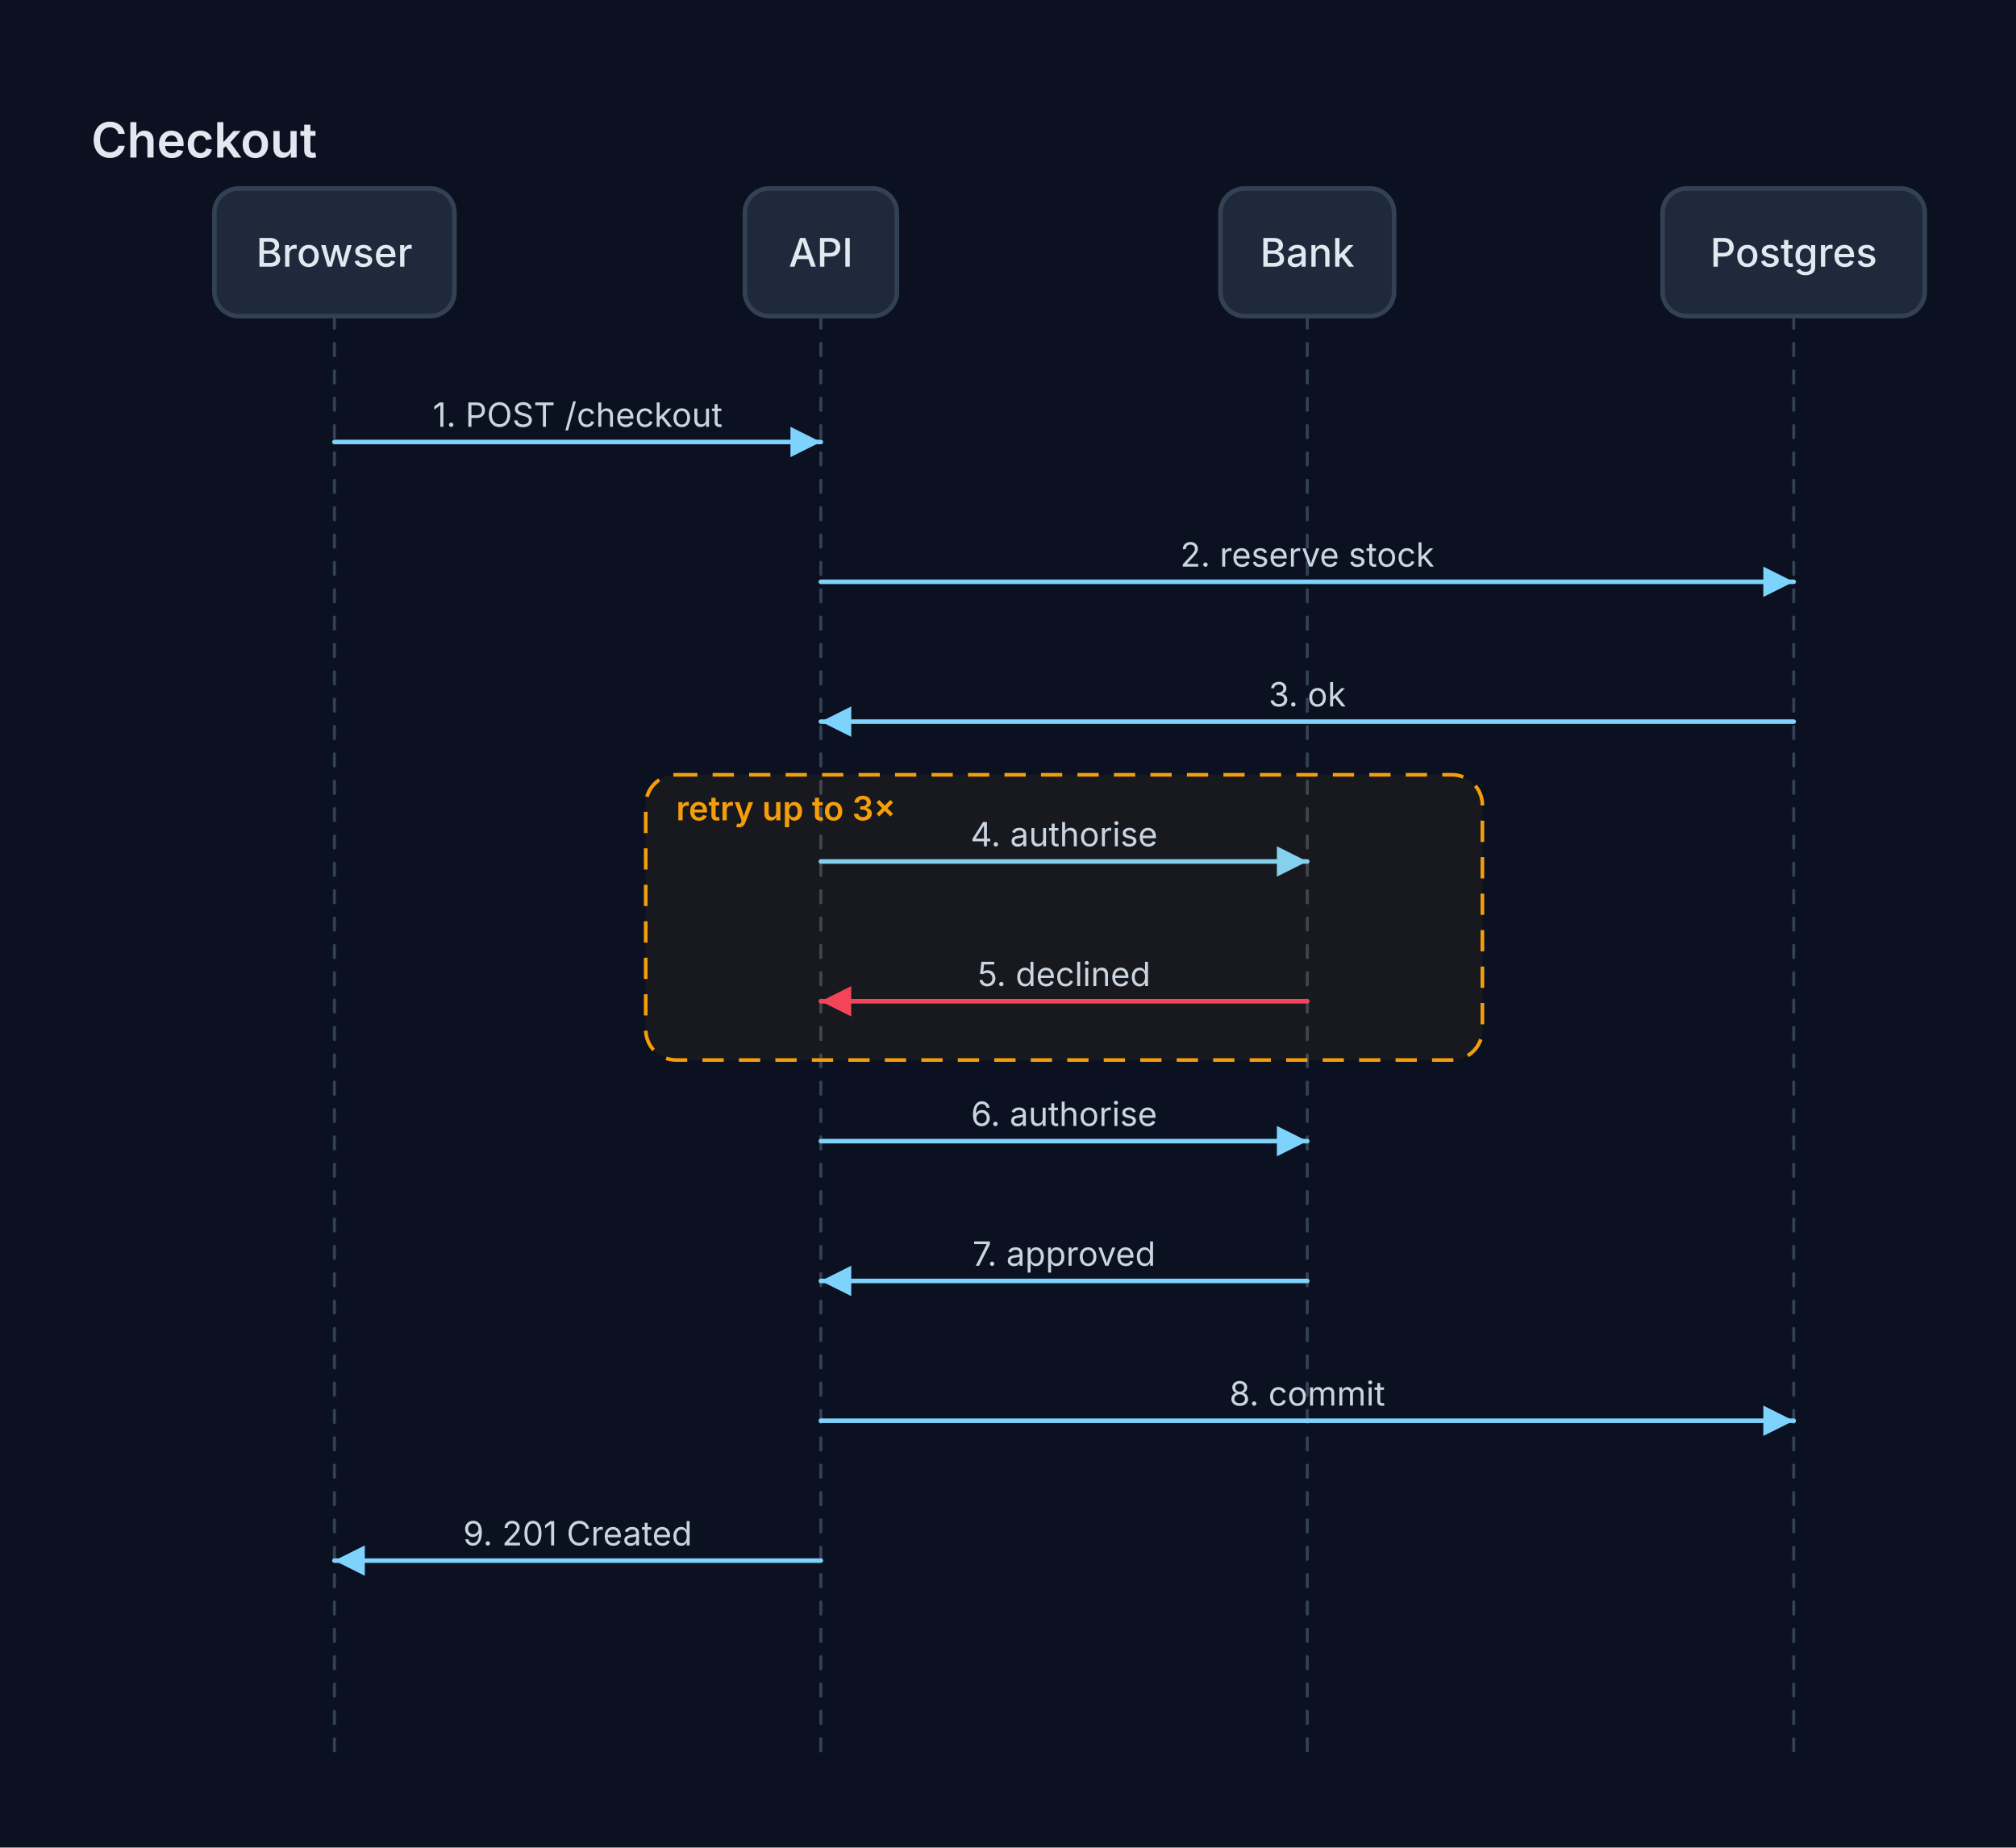
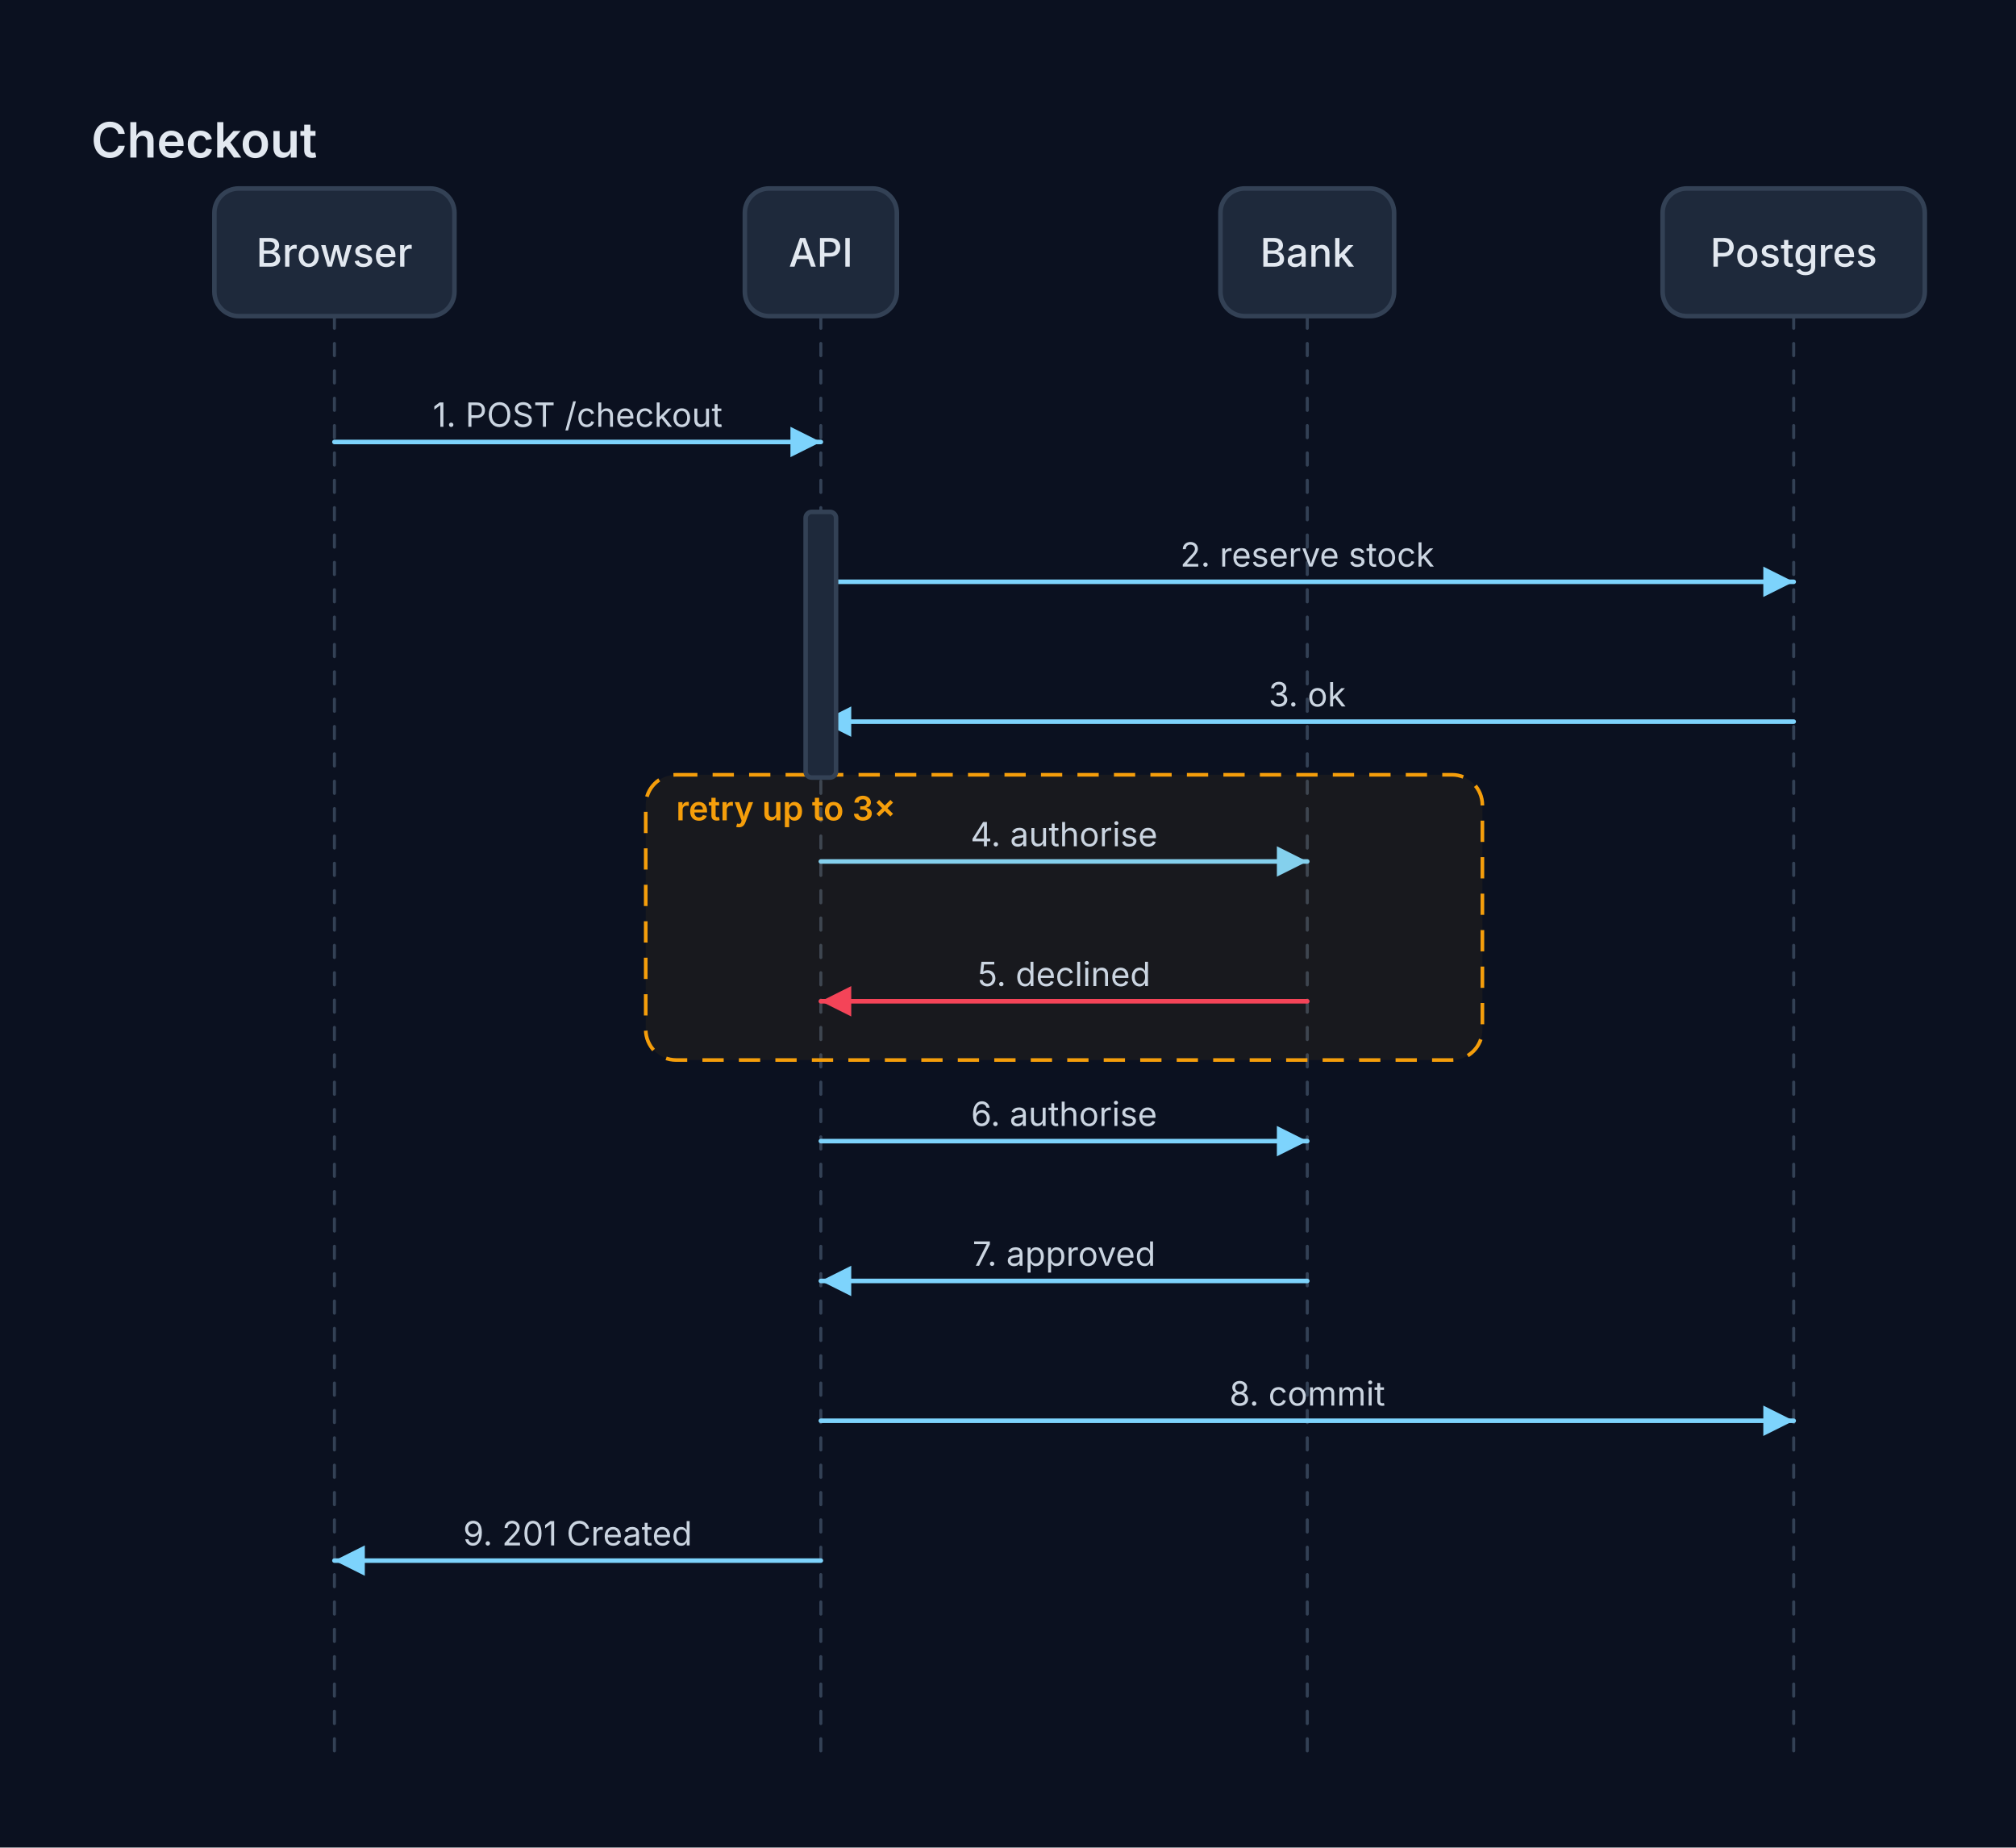
<svg xmlns="http://www.w3.org/2000/svg" width="663.12" height="607.8" viewBox="0 0 663.12 607.8">
  <defs>
    <marker id="h-solid-_7dd3fc" markerUnits="userSpaceOnUse" markerWidth="11" markerHeight="11" refX="10" refY="5" orient="auto-start-reverse">
      <path d="M0,0 L10,5 L0,10 z" fill="#7dd3fc" />
    </marker>
    <marker id="h-solid-_f43f5e" markerUnits="userSpaceOnUse" markerWidth="11" markerHeight="11" refX="10" refY="5" orient="auto-start-reverse">
      <path d="M0,0 L10,5 L0,10 z" fill="#f43f5e" />
    </marker>
  </defs>
  <rect x="0" y="0" width="663.12" height="607.8" fill="#0b1120" />
  <g transform="translate(30,30)">
    <line x1="80" y1="74" x2="80" y2="547.8" stroke="#334155" stroke-width="1" stroke-linecap="round" stroke-dasharray="4 5" />
    <line x1="240" y1="74" x2="240" y2="547.8" stroke="#334155" stroke-width="1" stroke-linecap="round" stroke-dasharray="4 5" />
    <line x1="400" y1="74" x2="400" y2="547.8" stroke="#334155" stroke-width="1" stroke-linecap="round" stroke-dasharray="4 5" />
    <line x1="560" y1="74" x2="560" y2="547.8" stroke="#334155" stroke-width="1" stroke-linecap="round" stroke-dasharray="4 5" />
    <polyline points="80,115.4 240,115.4" fill="none" stroke="#7dd3fc" stroke-width="1.5" stroke-linejoin="round" stroke-linecap="round" marker-end="url(#h-solid-_7dd3fc)" />
    <polyline points="240,161.4 560,161.4" fill="none" stroke="#7dd3fc" stroke-width="1.5" stroke-linejoin="round" stroke-linecap="round" marker-end="url(#h-solid-_7dd3fc)" />
    <polyline points="560,207.4 240,207.4" fill="none" stroke="#7dd3fc" stroke-width="1.5" stroke-linejoin="round" stroke-linecap="round" marker-end="url(#h-solid-_7dd3fc)" />
    <polyline points="240,253.4 400,253.4" fill="none" stroke="#7dd3fc" stroke-width="1.5" stroke-linejoin="round" stroke-linecap="round" marker-end="url(#h-solid-_7dd3fc)" />
    <polyline points="400,299.4 240,299.4" fill="none" stroke="#f43f5e" stroke-width="1.5" stroke-linejoin="round" stroke-linecap="round" marker-end="url(#h-solid-_f43f5e)" />
    <polyline points="240,345.4 400,345.4" fill="none" stroke="#7dd3fc" stroke-width="1.5" stroke-linejoin="round" stroke-linecap="round" marker-end="url(#h-solid-_7dd3fc)" />
    <polyline points="400,391.4 240,391.4" fill="none" stroke="#7dd3fc" stroke-width="1.5" stroke-linejoin="round" stroke-linecap="round" marker-end="url(#h-solid-_7dd3fc)" />
    <polyline points="240,437.4 560,437.4" fill="none" stroke="#7dd3fc" stroke-width="1.5" stroke-linejoin="round" stroke-linecap="round" marker-end="url(#h-solid-_7dd3fc)" />
    <polyline points="240,483.4 80,483.4" fill="none" stroke="#7dd3fc" stroke-width="1.5" stroke-linejoin="round" stroke-linecap="round" marker-end="url(#h-solid-_7dd3fc)" />
    <rect x="182.4" y="224.88" width="275.2" height="93.84" rx="10" fill="#f59e0b" fill-opacity="0.06" stroke="#f59e0b" stroke-width="1.2" stroke-dasharray="7 5" />
    <text x="192.4" y="235.88" text-anchor="start" dominant-baseline="central" font-family="Inter, ui-sans-serif, system-ui, sans-serif" font-size="11" font-weight="600" fill="#f59e0b">retry up to 3×</text>
    <rect x="40.52" y="32" width="78.96" height="42" rx="8" fill="#1e293b" stroke="#334155" stroke-width="1.5" />
    <text x="80" y="53" text-anchor="middle" dominant-baseline="central" font-family="Inter, ui-sans-serif, system-ui, sans-serif" font-size="13" font-weight="500" fill="#e2e8f0">
      <tspan x="80" dy="0">Browser</tspan>
    </text>
    <rect x="215" y="32" width="50" height="42" rx="8" fill="#1e293b" stroke="#334155" stroke-width="1.5" />
    <text x="240" y="53" text-anchor="middle" dominant-baseline="central" font-family="Inter, ui-sans-serif, system-ui, sans-serif" font-size="13" font-weight="500" fill="#e2e8f0">
      <tspan x="240" dy="0">API</tspan>
    </text>
    <rect x="371.44" y="32" width="57.12" height="42" rx="8" fill="#1e293b" stroke="#334155" stroke-width="1.5" />
    <text x="400" y="53" text-anchor="middle" dominant-baseline="central" font-family="Inter, ui-sans-serif, system-ui, sans-serif" font-size="13" font-weight="500" fill="#e2e8f0">
      <tspan x="400" dy="0">Bank</tspan>
    </text>
    <rect x="516.88" y="32" width="86.24" height="42" rx="8" fill="#1e293b" stroke="#334155" stroke-width="1.5" />
    <text x="560" y="53" text-anchor="middle" dominant-baseline="central" font-family="Inter, ui-sans-serif, system-ui, sans-serif" font-size="13" font-weight="500" fill="#e2e8f0">
      <tspan x="560" dy="0">Postgres</tspan>
    </text>
+     <rect x="235" y="138.4" width="10" height="87.4" rx="2" fill="#1e293b" stroke="#334155" stroke-width="1.5" />
    <text x="0" y="16" text-anchor="start" dominant-baseline="central" font-family="Inter, ui-sans-serif, system-ui, sans-serif" font-size="16" font-weight="600" fill="#e2e8f0">Checkout</text>
    <text x="160" y="106.4" text-anchor="middle" dominant-baseline="central" font-family="Inter, ui-sans-serif, system-ui, sans-serif" font-size="11" font-weight="400" fill="#cbd5e1">1. POST /checkout</text>
    <text x="400" y="152.4" text-anchor="middle" dominant-baseline="central" font-family="Inter, ui-sans-serif, system-ui, sans-serif" font-size="11" font-weight="400" fill="#cbd5e1">2. reserve stock</text>
    <text x="400" y="198.4" text-anchor="middle" dominant-baseline="central" font-family="Inter, ui-sans-serif, system-ui, sans-serif" font-size="11" font-weight="400" fill="#cbd5e1">3. ok</text>
    <text x="320" y="244.4" text-anchor="middle" dominant-baseline="central" font-family="Inter, ui-sans-serif, system-ui, sans-serif" font-size="11" font-weight="400" fill="#cbd5e1">4. authorise</text>
    <text x="320" y="290.4" text-anchor="middle" dominant-baseline="central" font-family="Inter, ui-sans-serif, system-ui, sans-serif" font-size="11" font-weight="400" fill="#cbd5e1">5. declined</text>
    <text x="320" y="336.4" text-anchor="middle" dominant-baseline="central" font-family="Inter, ui-sans-serif, system-ui, sans-serif" font-size="11" font-weight="400" fill="#cbd5e1">6. authorise</text>
    <text x="320" y="382.4" text-anchor="middle" dominant-baseline="central" font-family="Inter, ui-sans-serif, system-ui, sans-serif" font-size="11" font-weight="400" fill="#cbd5e1">7. approved</text>
    <text x="400" y="428.4" text-anchor="middle" dominant-baseline="central" font-family="Inter, ui-sans-serif, system-ui, sans-serif" font-size="11" font-weight="400" fill="#cbd5e1">8. commit</text>
    <text x="160" y="474.4" text-anchor="middle" dominant-baseline="central" font-family="Inter, ui-sans-serif, system-ui, sans-serif" font-size="11" font-weight="400" fill="#cbd5e1">9. 201 Created</text>
  </g>
</svg>
